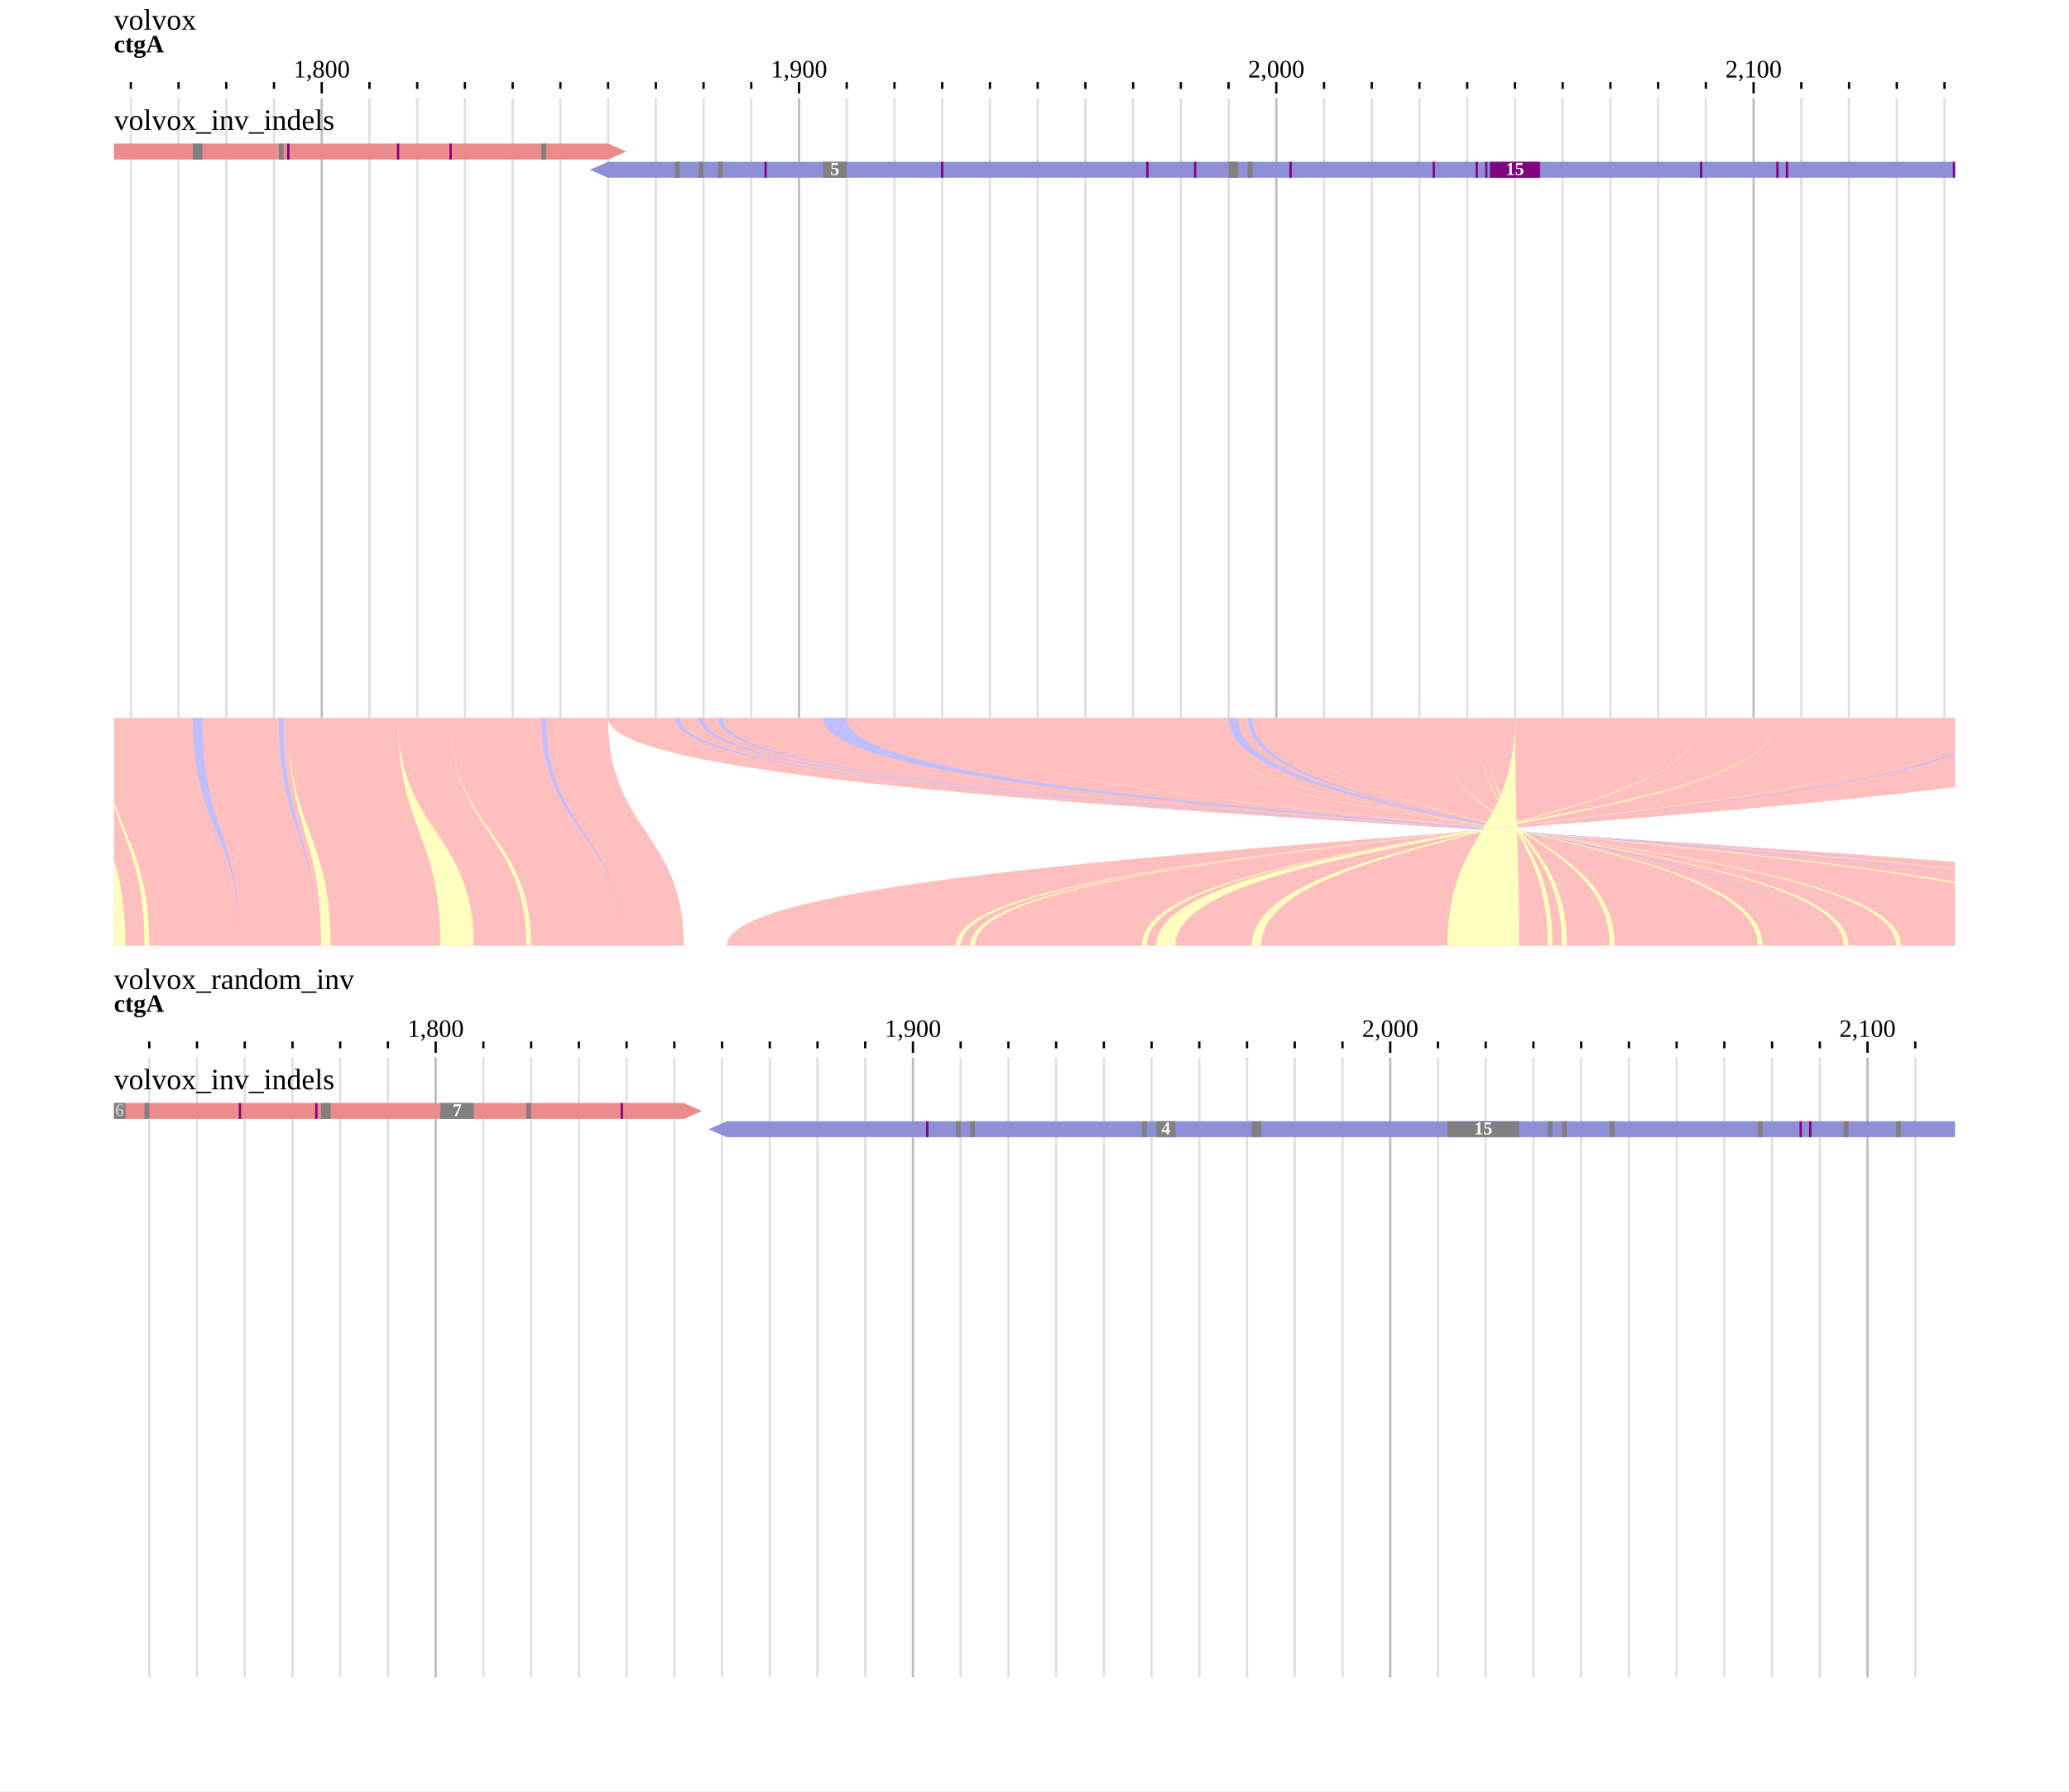
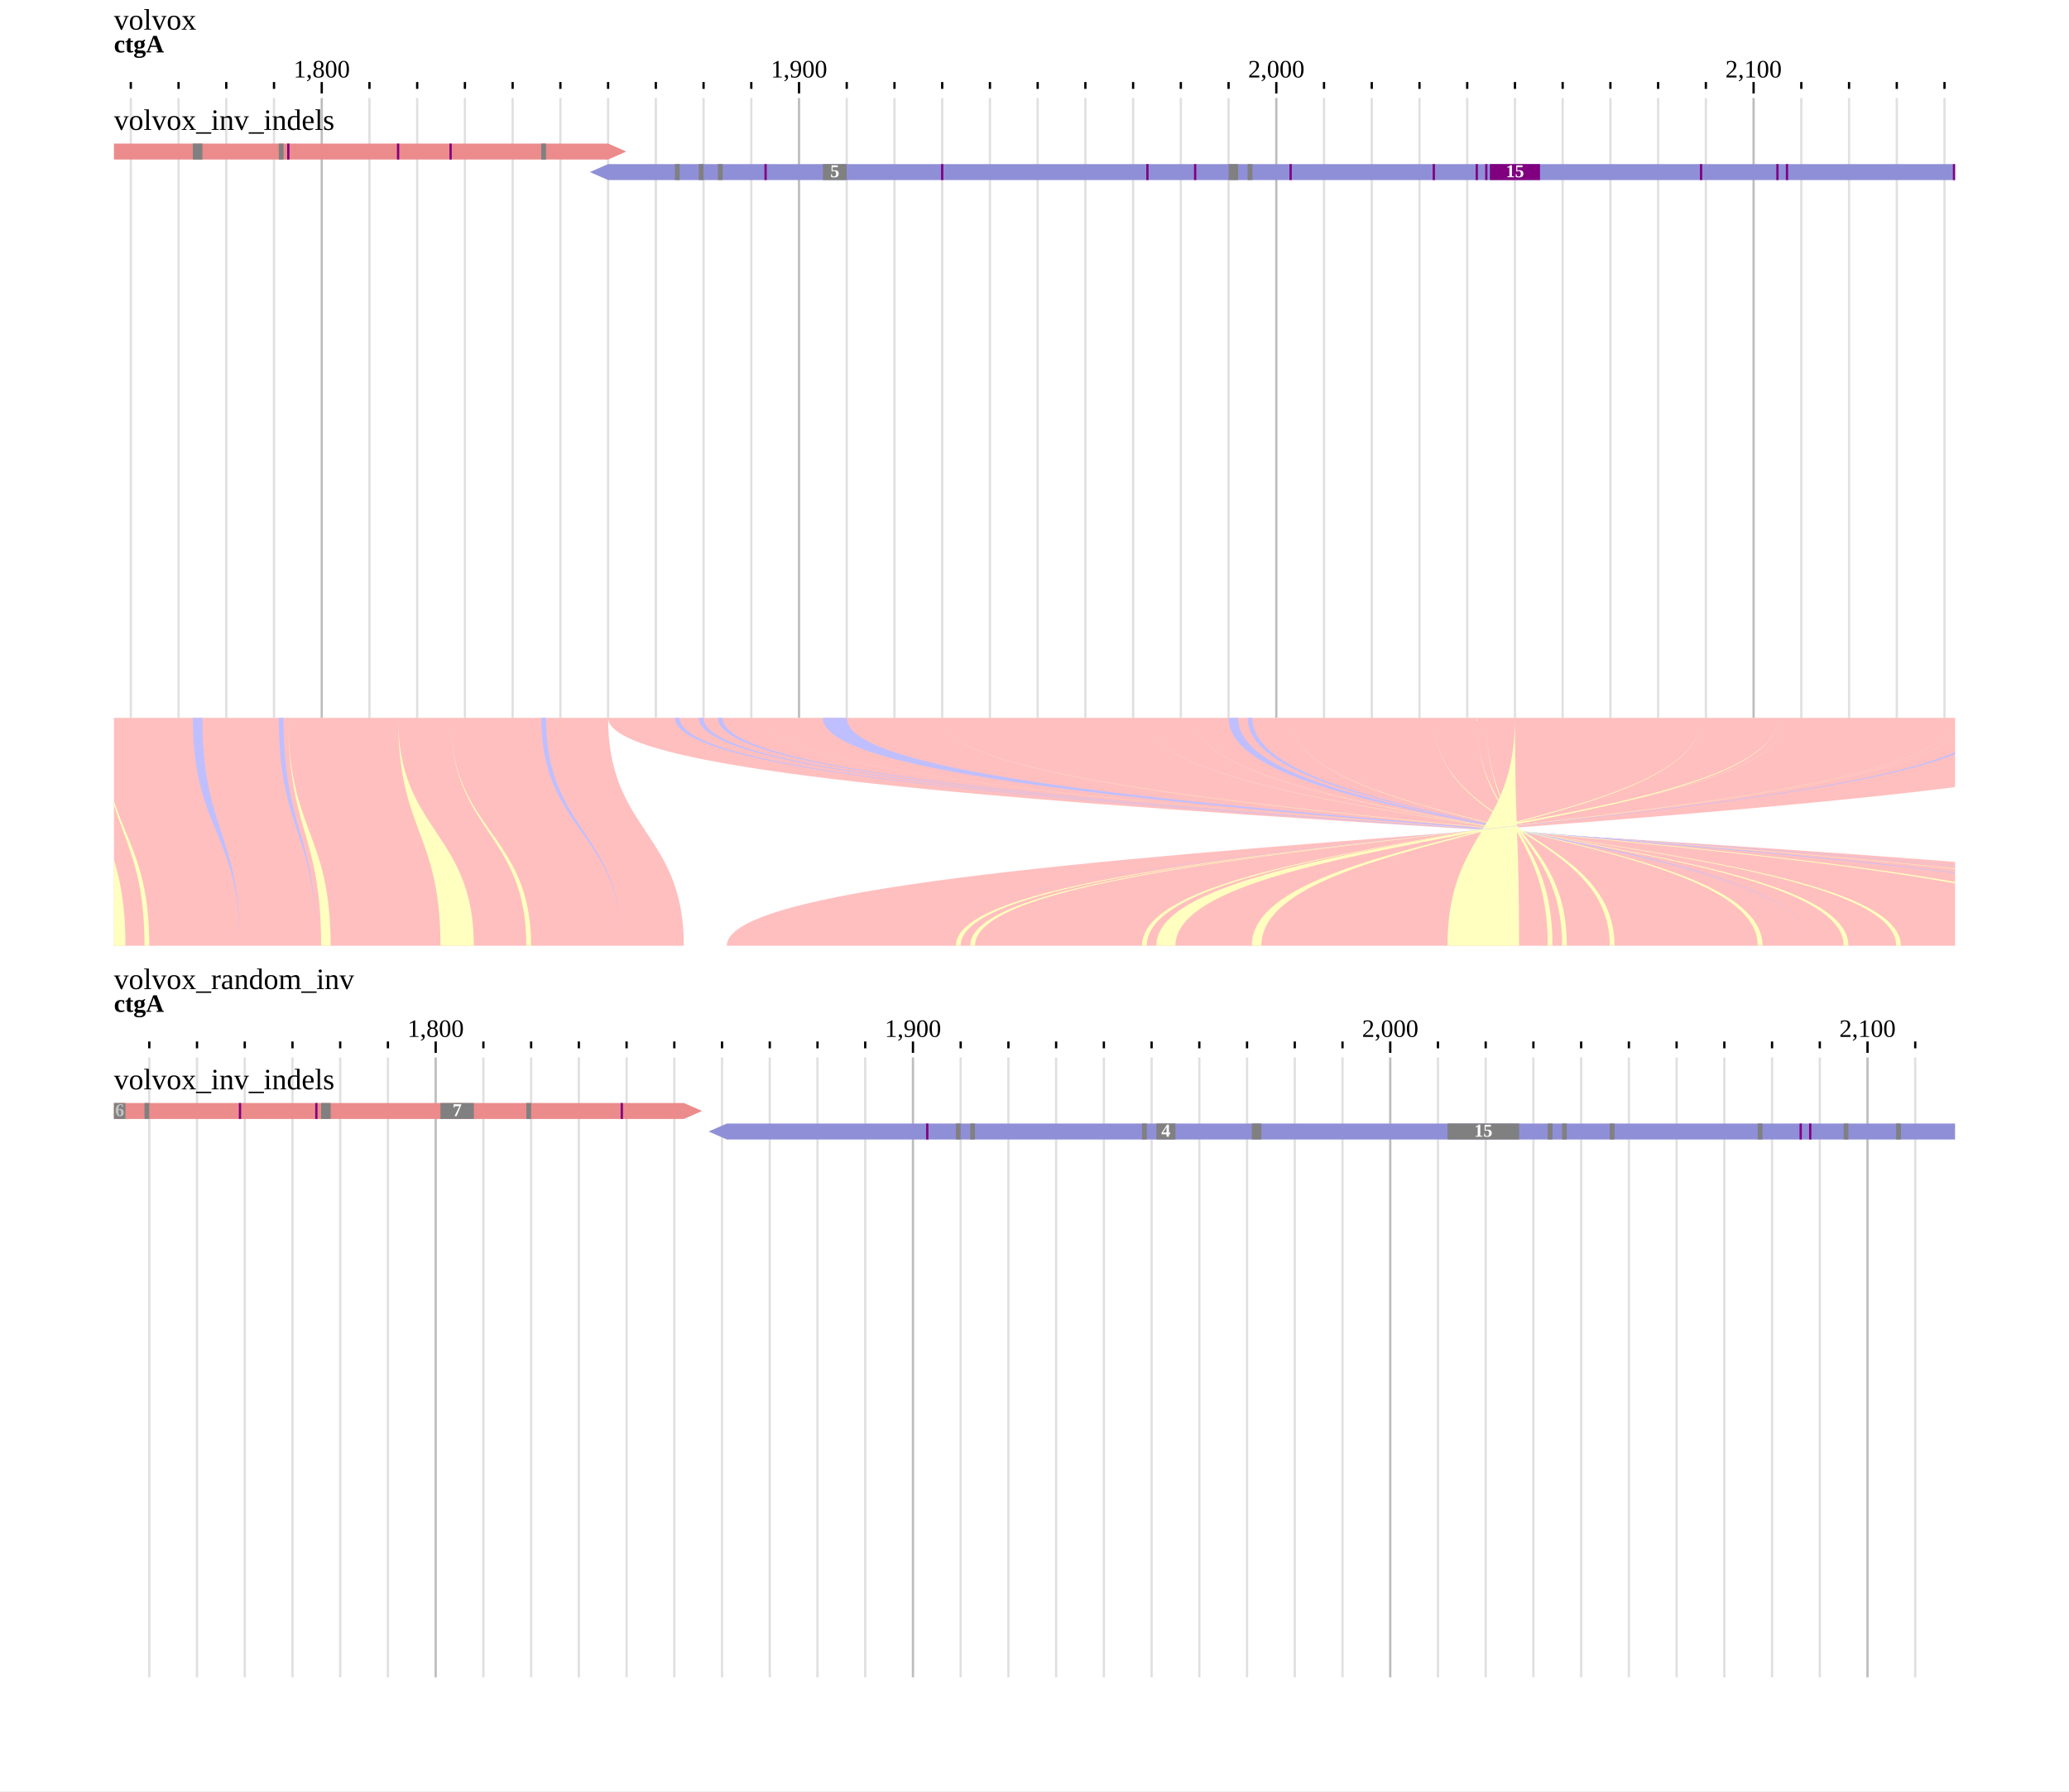
<svg xmlns="http://www.w3.org/2000/svg" width="908" height="786" viewBox="0 0 908 786">
  <rect width="908" height="786" fill="#ffffff" />
  <g transform="translate(0 0)">
    <g transform="translate(50 13)">
      <g transform="translate(0)">
        <text x="0" y="0" font-size="13" fill="#000000">volvox</text>
        <defs>
          <clipPath id="ruler-clip-0-0">
            <rect x="0" y="0" width="808" height="30" />
          </clipPath>
        </defs>
        <g clip-path="url(#ruler-clip-0-0)">
          <path d="M-327.73 23V28M-118.27 23V28M91.2 23V28M300.66 23V28M510.12 23V28M719.58 23V28M929.04 23V28M-474.35 23V26M-453.4 23V26M-432.46 23V26M-411.51 23V26M-390.56 23V26M-369.62 23V26M-348.67 23V26M-306.78 23V26M-285.83 23V26M-264.89 23V26M-243.94 23V26M-223 23V26M-202.05 23V26M-181.1 23V26M-160.16 23V26M-139.21 23V26M-97.32 23V26M-76.37 23V26M-55.43 23V26M-34.48 23V26M-13.54 23V26M7.41 23V26M28.36 23V26M49.3 23V26M70.25 23V26M112.14 23V26M133.09 23V26M154.03 23V26M174.98 23V26M195.93 23V26M216.87 23V26M237.82 23V26M258.76 23V26M279.71 23V26M321.6 23V26M342.55 23V26M363.49 23V26M384.44 23V26M405.39 23V26M426.33 23V26M447.28 23V26M468.22 23V26M489.17 23V26M531.06 23V26M552.01 23V26M572.95 23V26M593.9 23V26M614.85 23V26M635.79 23V26M656.74 23V26M677.68 23V26M698.63 23V26M740.52 23V26M761.47 23V26M782.42 23V26M803.36 23V26M824.31 23V26M845.25 23V26M866.2 23V26M887.15 23V26M908.09 23V26M949.98 23V26M970.93 23V26M991.88 23V26M1012.82 23V26M1033.77 23V26M1054.71 23V26M1075.66 23V26M1096.61 23V26M1117.55 23V26" stroke-width="1" stroke="#000000" fill="none" />
          <text x="91.2" y="21" text-anchor="middle" font-size="11" fill="#000000">1,800</text>
          <text x="300.66" y="21" text-anchor="middle" font-size="11" fill="#000000">1,900</text>
          <text x="510.12" y="21" text-anchor="middle" font-size="11" fill="#000000">2,000</text>
          <text x="719.58" y="21" text-anchor="middle" font-size="11" fill="#000000">2,100</text>
          <g transform="translate(0 0)">
            <defs>
              <clipPath id="reflabel-0-0-volvox:ctgA:1528:1910:0">
                <rect x="0" y="0" width="1122.84" height="13" />
              </clipPath>
            </defs>
            <g clip-path="url(#reflabel-0-0-volvox:ctgA:1528:1910:0)">
              <text x="0" y="10" font-size="11" font-weight="bold" fill="#000000">ctgA</text>
            </g>
          </g>
        </g>
      </g>
      <g transform="translate(0 30)">
        <defs>
          <clipPath id="gridline-clip-0-0">
            <rect x="0" y="0" width="808" height="272" />
          </clipPath>
        </defs>
        <g clip-path="url(#gridline-clip-0-0)">
          <path d="M-474.35 0V272M-453.4 0V272M-432.46 0V272M-411.51 0V272M-390.56 0V272M-369.62 0V272M-348.67 0V272M-306.78 0V272M-285.83 0V272M-264.89 0V272M-243.94 0V272M-223 0V272M-202.05 0V272M-181.1 0V272M-160.16 0V272M-139.21 0V272M-97.32 0V272M-76.37 0V272M-55.43 0V272M-34.48 0V272M-13.54 0V272M7.41 0V272M28.36 0V272M49.3 0V272M70.25 0V272M112.14 0V272M133.09 0V272M154.03 0V272M174.98 0V272M195.93 0V272M216.87 0V272M237.82 0V272M258.76 0V272M279.71 0V272M321.6 0V272M342.55 0V272M363.49 0V272M384.44 0V272M405.39 0V272M426.33 0V272M447.28 0V272M468.22 0V272M489.17 0V272M531.06 0V272M552.01 0V272M572.95 0V272M593.9 0V272M614.85 0V272M635.79 0V272M656.74 0V272M677.68 0V272M698.63 0V272M740.52 0V272M761.47 0V272M782.42 0V272M803.36 0V272M824.31 0V272M845.25 0V272M866.2 0V272M887.15 0V272M908.09 0V272M949.98 0V272M970.93 0V272M991.88 0V272M1012.82 0V272M1033.77 0V272M1054.71 0V272M1075.66 0V272M1096.61 0V272M1117.55 0V272" stroke-width="1" fill="none" stroke-opacity="0.122" stroke="#000000" />
          <path d="M-327.73 0V272M-118.27 0V272M91.2 0V272M300.66 0V272M510.12 0V272M719.58 0V272M929.04 0V272" stroke-width="1" fill="none" stroke-opacity="0.259" stroke="#000000" />
        </g>
      </g>
      <g transform="translate(0 30)">
        <g transform="translate(0 0)">
          <defs>
            <clipPath id="track-clip-0-0-volvox_inv_indels">
              <rect x="-50" y="20" width="858" height="250" />
            </clipPath>
          </defs>
          <g clip-path="url(#track-clip-0-0-volvox_inv_indels)">
            <g transform="translate(0 20)">
              <defs>
                <clipPath id="display-clip-0-0-0-0">
                  <rect x="0" y="0" width="808" height="250" />
                </clipPath>
              </defs>
              <g clip-path="url(#display-clip-0-0-0-0)">
                <g>
                  <clipPath id="svgcanvas-clip-0">
                    <path d="M0,0h808v250h-808Z" />
                  </clipPath>
                  <g clip-path="url(#svgcanvas-clip-0)">
                    <clipPath id="svgcanvas-clip-1">
-                       <path d="M0,0h808v16h-808Z" />
+                       <path d="M0,0h808v18h-808Z" />
                    </clipPath>
                    <g clip-path="url(#svgcanvas-clip-1)">
                      <path d="M956.27,0L30251.42,0L30259.42,3.5L30251.42,7L956.27,7Z" fill="rgb(236,139,139)" stroke="none" />
                      <path d="M-3677,0L216.87,0L224.87,3.5L216.87,7L-3677,7Z" fill="rgb(236,139,139)" stroke="none" />
-                       <path d="M914.38,8L216.87,8L208.87,11.5L216.87,15L914.38,15Z" fill="rgb(143,143,216)" stroke="none" />
+                       <path d="M914.38,9L216.87,9L208.87,12.5L216.87,16L914.38,16Z" fill="rgb(143,143,216)" stroke="none" />
                      <rect x="1090.32" y="0" width="2.09" height="7" fill="rgb(128,128,128)" />
                      <rect x="1153.16" y="0" width="4.19" height="7" fill="rgb(128,128,128)" />
                      <rect x="-340.29" y="0" width="2.09" height="7" fill="rgb(128,128,128)" />
                      <rect x="-329.82" y="0" width="2.09" height="7" fill="rgb(128,128,128)" />
                      <rect x="-292.12" y="0" width="2.09" height="7" fill="rgb(128,128,128)" />
                      <rect x="-248.13" y="0" width="2.09" height="7" fill="rgb(128,128,128)" />
                      <rect x="-220.9" y="0" width="10.47" height="7" fill="rgb(128,128,128)" />
                      <rect x="-189.48" y="0" width="2.09" height="7" fill="rgb(128,128,128)" />
                      <rect x="-183.2" y="0" width="2.09" height="7" fill="rgb(128,128,128)" />
                      <rect x="-118.27" y="0" width="2.09" height="7" fill="rgb(128,128,128)" />
                      <rect x="34.64" y="0" width="4.19" height="7" fill="rgb(128,128,128)" />
                      <rect x="72.34" y="0" width="2.09" height="7" fill="rgb(128,128,128)" />
                      <rect x="187.55" y="0" width="2.09" height="7" fill="rgb(128,128,128)" />
-                       <rect x="246.2" y="8" width="2.09" height="7" fill="rgb(128,128,128)" />
-                       <rect x="256.67" y="8" width="2.09" height="7" fill="rgb(128,128,128)" />
-                       <rect x="265.05" y="8" width="2.09" height="7" fill="rgb(128,128,128)" />
-                       <rect x="311.13" y="8" width="10.47" height="7" fill="rgb(128,128,128)" />
-                       <rect x="489.17" y="8" width="4.19" height="7" fill="rgb(128,128,128)" />
-                       <rect x="497.55" y="8" width="2.09" height="7" fill="rgb(128,128,128)" />
-                       <rect x="824.31" y="8" width="2.09" height="7" fill="rgb(128,128,128)" />
+                       <rect x="246.2" y="9" width="2.09" height="7" fill="rgb(128,128,128)" />
+                       <rect x="256.67" y="9" width="2.09" height="7" fill="rgb(128,128,128)" />
+                       <rect x="265.05" y="9" width="2.09" height="7" fill="rgb(128,128,128)" />
+                       <rect x="311.13" y="9" width="10.47" height="7" fill="rgb(128,128,128)" />
+                       <rect x="489.17" y="9" width="4.19" height="7" fill="rgb(128,128,128)" />
+                       <rect x="497.55" y="9" width="2.09" height="7" fill="rgb(128,128,128)" />
+                       <rect x="824.31" y="9" width="2.09" height="7" fill="rgb(128,128,128)" />
                      <rect x="-259.1" y="0" width="1" height="7" fill="rgb(128,0,128)" />
                      <rect x="-238.16" y="0" width="1" height="7" fill="rgb(128,0,128)" />
                      <rect x="-227.68" y="0" width="1" height="7" fill="rgb(128,0,128)" />
                      <rect x="-164.85" y="0" width="1" height="7" fill="rgb(128,0,128)" />
                      <rect x="-137.62" y="0" width="1" height="7" fill="rgb(128,0,128)" />
                      <rect x="-108.29" y="0" width="1" height="7" fill="rgb(128,0,128)" />
                      <rect x="-14.04" y="0" width="1" height="7" fill="rgb(128,0,128)" />
                      <rect x="-5.66" y="0" width="1" height="7" fill="rgb(128,0,128)" />
                      <rect x="76.03" y="0" width="1" height="7" fill="rgb(128,0,128)" />
                      <rect x="124.21" y="0" width="1" height="7" fill="rgb(128,0,128)" />
                      <rect x="147.25" y="0" width="1" height="7" fill="rgb(128,0,128)" />
-                       <rect x="285.49" y="8" width="1" height="7" fill="rgb(128,0,128)" />
-                       <rect x="362.99" y="8" width="1" height="7" fill="rgb(128,0,128)" />
-                       <rect x="453.06" y="8" width="1" height="7" fill="rgb(128,0,128)" />
-                       <rect x="474.01" y="8" width="1" height="7" fill="rgb(128,0,128)" />
-                       <rect x="515.9" y="8" width="1" height="7" fill="rgb(128,0,128)" />
-                       <rect x="578.74" y="8" width="1" height="7" fill="rgb(128,0,128)" />
-                       <rect x="597.59" y="8" width="1" height="7" fill="rgb(128,0,128)" />
-                       <rect x="601.78" y="8" width="1" height="7" fill="rgb(128,0,128)" />
-                       <rect x="603.85" y="8" width="22" height="7" fill="rgb(128,0,128)" />
-                       <rect x="696.04" y="8" width="1" height="7" fill="rgb(128,0,128)" />
-                       <rect x="729.55" y="8" width="1" height="7" fill="rgb(128,0,128)" />
-                       <rect x="733.74" y="8" width="1" height="7" fill="rgb(128,0,128)" />
-                       <rect x="807.05" y="8" width="1" height="7" fill="rgb(128,0,128)" />
-                       <rect x="811.24" y="8" width="1" height="7" fill="rgb(128,0,128)" />
+                       <rect x="285.49" y="9" width="1" height="7" fill="rgb(128,0,128)" />
+                       <rect x="362.99" y="9" width="1" height="7" fill="rgb(128,0,128)" />
+                       <rect x="453.06" y="9" width="1" height="7" fill="rgb(128,0,128)" />
+                       <rect x="474.01" y="9" width="1" height="7" fill="rgb(128,0,128)" />
+                       <rect x="515.9" y="9" width="1" height="7" fill="rgb(128,0,128)" />
+                       <rect x="578.74" y="9" width="1" height="7" fill="rgb(128,0,128)" />
+                       <rect x="597.59" y="9" width="1" height="7" fill="rgb(128,0,128)" />
+                       <rect x="601.78" y="9" width="1" height="7" fill="rgb(128,0,128)" />
+                       <rect x="603.85" y="9" width="22" height="7" fill="rgb(128,0,128)" />
+                       <rect x="696.04" y="9" width="1" height="7" fill="rgb(128,0,128)" />
+                       <rect x="729.55" y="9" width="1" height="7" fill="rgb(128,0,128)" />
+                       <rect x="733.74" y="9" width="1" height="7" fill="rgb(128,0,128)" />
+                       <rect x="807.05" y="9" width="1" height="7" fill="rgb(128,0,128)" />
+                       <rect x="811.24" y="9" width="1" height="7" fill="rgb(128,0,128)" />
                      <rect x="976.71" y="0" width="1" height="7" fill="rgb(128,0,128)" />
                      <rect x="985.09" y="0" width="1" height="7" fill="rgb(128,0,128)" />
                      <rect x="1029.08" y="0" width="1" height="7" fill="rgb(128,0,128)" />
                      <rect x="1050.02" y="0" width="1" height="7" fill="rgb(128,0,128)" />
                      <rect x="1079.35" y="0" width="1" height="7" fill="rgb(128,0,128)" />
                      <rect x="1175.7" y="0" width="1" height="7" fill="rgb(128,0,128)" />
                      <rect x="1207.12" y="0" width="1" height="7" fill="rgb(128,0,128)" />
                    </g>
                  </g>
-                   <text x="316.37" y="11.5" fill="#fff" font-size="8" font-weight="bold" text-anchor="middle" dominant-baseline="middle">5</text>
-                   <text x="614.85" y="11.5" fill="#fff" font-size="8" font-weight="bold" text-anchor="middle" dominant-baseline="middle">15</text>
+                   <text x="316.37" y="12.5" fill="#fff" font-size="8" font-weight="bold" text-anchor="middle" dominant-baseline="middle">5</text>
+                   <text x="614.85" y="12.5" fill="#fff" font-size="8" font-weight="bold" text-anchor="middle" dominant-baseline="middle">15</text>
                </g>
              </g>
            </g>
          </g>
          <text x="0" y="14" font-size="13" fill="#000000">volvox_inv_indels</text>
        </g>
      </g>
      <g transform="translate(0 30)">
        <defs>
          <clipPath id="highlight-clip-0-0">
            <rect x="0" y="0" width="808" height="272" />
          </clipPath>
        </defs>
        <g clip-path="url(#highlight-clip-0-0)" />
      </g>
    </g>
  </g>
  <g transform="translate(0 315)">
    <g transform="translate(50 0)">
      <defs>
        <clipPath id="synclip-0-0">
          <rect x="0" y="0" width="808" height="100" />
        </clipPath>
      </defs>
      <g clip-path="url(#synclip-0-0)">
        <rect width="808" height="100" fill="#fff" />
        <g>
          <g>
            <path d="M-3677,0C-3677,50 -3620.72,50 -3620.72,100L250.11,100C250.11,50 216.87,50 216.87,0Z" fill="rgb(255,0,0)" fill-opacity="0.25" stroke="none" />
            <path d="M-13.54,0C-13.54,50 -7.52,50 -7.52,100L5.05,100C5.05,50 -13.54,50 -13.54,0Z" fill="rgb(255,255,191)" stroke="none" />
            <path d="M-5.16,0C-5.16,50 13.42,50 13.42,100L15.52,100C15.52,50 -5.16,50 -5.16,0Z" fill="rgb(255,255,191)" stroke="none" />
            <path d="M34.64,0C34.64,50 55.32,50 55.32,100L55.32,100C55.32,50 38.83,50 38.83,0Z" fill="rgb(191,191,255)" stroke="none" />
            <path d="M72.34,0C72.34,50 88.83,50 88.83,100L88.83,100C88.83,50 74.44,50 74.44,0Z" fill="rgb(191,191,255)" stroke="none" />
            <path d="M76.53,0C76.53,50 90.92,50 90.92,100L95.11,100C95.11,50 76.53,50 76.53,0Z" fill="rgb(255,255,191)" stroke="none" />
            <path d="M124.71,0C124.71,50 143.29,50 143.29,100L157.95,100C157.95,50 124.71,50 124.71,0Z" fill="rgb(255,255,191)" stroke="none" />
            <path d="M147.75,0C147.75,50 180.99,50 180.99,100L183.09,100C183.09,50 147.75,50 147.75,0Z" fill="rgb(255,255,191)" stroke="none" />
            <path d="M187.55,0C187.55,50 222.88,50 222.88,100L222.88,100C222.88,50 189.64,50 189.64,0Z" fill="rgb(191,191,255)" stroke="none" />
            <path d="M914.38,0C914.38,50 268.97,50 268.97,100L1010.46,100C1010.46,50 216.87,50 216.87,0Z" fill="rgb(255,0,0)" fill-opacity="0.25" stroke="none" />
            <path d="M246.2,0C246.2,50 981.13,50 981.13,100L981.13,100C981.13,50 248.29,50 248.29,0Z" fill="rgb(191,191,255)" stroke="none" />
            <path d="M256.67,0C256.67,50 972.75,50 972.75,100L972.75,100C972.75,50 258.76,50 258.76,0Z" fill="rgb(191,191,255)" stroke="none" />
            <path d="M265.05,0C265.05,50 966.47,50 966.47,100L966.47,100C966.47,50 267.14,50 267.14,0Z" fill="rgb(191,191,255)" stroke="none" />
            <path d="M285.99,0C285.99,50 947.62,50 947.62,100L945.52,100C945.52,50 285.99,50 285.99,0Z" fill="rgb(255,255,191)" stroke="none" />
            <path d="M311.13,0C311.13,50 920.39,50 920.39,100L920.39,100C920.39,50 321.6,50 321.6,0Z" fill="rgb(191,191,255)" stroke="none" />
            <path d="M363.49,0C363.49,50 878.5,50 878.5,100L874.31,100C874.31,50 363.49,50 363.49,0Z" fill="rgb(255,255,191)" stroke="none" />
            <path d="M453.56,0C453.56,50 784.24,50 784.24,100L782.14,100C782.14,50 453.56,50 453.56,0Z" fill="rgb(255,255,191)" stroke="none" />
            <path d="M474.51,0C474.51,50 761.2,50 761.2,100L759.1,100C759.1,50 474.51,50 474.51,0Z" fill="rgb(255,255,191)" stroke="none" />
            <path d="M489.17,0C489.17,50 744.44,50 744.44,100L744.44,100C744.44,50 493.36,50 493.36,0Z" fill="rgb(191,191,255)" stroke="none" />
            <path d="M497.55,0C497.55,50 740.25,50 740.25,100L740.25,100C740.25,50 499.64,50 499.64,0Z" fill="rgb(191,191,255)" stroke="none" />
            <path d="M516.4,0C516.4,50 723.5,50 723.5,100L721.4,100C721.4,50 516.4,50 516.4,0Z" fill="rgb(255,255,191)" stroke="none" />
            <path d="M579.24,0C579.24,50 658.56,50 658.56,100L656.47,100C656.47,50 579.24,50 579.24,0Z" fill="rgb(255,255,191)" stroke="none" />
            <path d="M598.09,0C598.09,50 637.62,50 637.62,100L635.52,100C635.52,50 598.09,50 598.09,0Z" fill="rgb(255,255,191)" stroke="none" />
            <path d="M602.28,0C602.28,50 631.33,50 631.33,100L629.24,100C629.24,50 602.28,50 602.28,0Z" fill="rgb(255,255,191)" stroke="none" />
            <path d="M614.85,0C614.85,50 616.67,50 616.67,100L585.25,100C585.25,50 614.85,50 614.85,0Z" fill="rgb(255,255,191)" stroke="none" />
            <path d="M696.54,0C696.54,50 503.56,50 503.56,100L499.37,100C499.37,50 696.54,50 696.54,0Z" fill="rgb(255,255,191)" stroke="none" />
            <path d="M730.05,0C730.05,50 465.86,50 465.86,100L457.48,100C457.48,50 730.05,50 730.05,0Z" fill="rgb(255,255,191)" stroke="none" />
            <path d="M734.24,0C734.24,50 453.29,50 453.29,100L451.2,100C451.2,50 734.24,50 734.24,0Z" fill="rgb(255,255,191)" stroke="none" />
            <path d="M807.55,0C807.55,50 377.89,50 377.89,100L375.79,100C375.79,50 807.55,50 807.55,0Z" fill="rgb(255,255,191)" stroke="none" />
            <path d="M811.74,0C811.74,50 371.6,50 371.6,100L369.51,100C369.51,50 811.74,50 811.74,0Z" fill="rgb(255,255,191)" stroke="none" />
            <path d="M824.31,0C824.31,50 356.94,50 356.94,100L356.94,100C356.94,50 826.4,50 826.4,0Z" fill="rgb(191,191,255)" stroke="none" />
          </g>
        </g>
      </g>
    </g>
  </g>
  <g transform="translate(0 415)">
    <g transform="translate(50 19)">
      <g transform="translate(0)">
        <text x="0" y="0" font-size="13" fill="#000000">volvox_random_inv</text>
        <defs>
          <clipPath id="ruler-clip-0-1">
            <rect x="0" y="0" width="808" height="30" />
          </clipPath>
        </defs>
        <g clip-path="url(#ruler-clip-0-1)">
          <path d="M-277.73 23V28M-68.27 23V28M141.2 23V28M350.66 23V28M560.12 23V28M769.58 23V28M979.04 23V28M-424.35 23V26M-403.4 23V26M-382.46 23V26M-361.51 23V26M-340.56 23V26M-319.62 23V26M-298.67 23V26M-256.78 23V26M-235.83 23V26M-214.89 23V26M-193.94 23V26M-173 23V26M-152.05 23V26M-131.1 23V26M-110.16 23V26M-89.21 23V26M-47.32 23V26M-26.37 23V26M-5.43 23V26M15.52 23V26M36.46 23V26M57.41 23V26M78.36 23V26M99.3 23V26M120.25 23V26M162.14 23V26M183.09 23V26M204.03 23V26M224.98 23V26M245.93 23V26M266.87 23V26M287.82 23V26M308.76 23V26M329.71 23V26M371.6 23V26M392.55 23V26M413.49 23V26M434.44 23V26M455.39 23V26M476.33 23V26M497.28 23V26M518.22 23V26M539.17 23V26M581.06 23V26M602.01 23V26M622.95 23V26M643.9 23V26M664.85 23V26M685.79 23V26M706.74 23V26M727.68 23V26M748.63 23V26M790.52 23V26M811.47 23V26M832.42 23V26M853.36 23V26M874.31 23V26M895.25 23V26M916.2 23V26M937.15 23V26M958.09 23V26M999.98 23V26M1020.93 23V26M1041.88 23V26M1062.82 23V26M1083.77 23V26M1104.71 23V26M1125.66 23V26M1146.61 23V26M1167.55 23V26" stroke-width="1" stroke="#000000" fill="none" />
          <text x="141.2" y="21" text-anchor="middle" font-size="11" fill="#000000">1,800</text>
          <text x="350.66" y="21" text-anchor="middle" font-size="11" fill="#000000">1,900</text>
          <text x="560.12" y="21" text-anchor="middle" font-size="11" fill="#000000">2,000</text>
          <text x="769.58" y="21" text-anchor="middle" font-size="11" fill="#000000">2,100</text>
          <g transform="translate(0 0)">
            <defs>
              <clipPath id="reflabel-0-1-volvox_random_inv:ctgA:1528:1910:0">
                <rect x="0" y="0" width="1172.84" height="13" />
              </clipPath>
            </defs>
            <g clip-path="url(#reflabel-0-1-volvox_random_inv:ctgA:1528:1910:0)">
              <text x="0" y="10" font-size="11" font-weight="bold" fill="#000000">ctgA</text>
            </g>
          </g>
        </g>
      </g>
      <g transform="translate(0 30)">
        <defs>
          <clipPath id="gridline-clip-0-1">
            <rect x="0" y="0" width="808" height="272" />
          </clipPath>
        </defs>
        <g clip-path="url(#gridline-clip-0-1)">
          <path d="M-424.35 0V272M-403.4 0V272M-382.46 0V272M-361.51 0V272M-340.56 0V272M-319.62 0V272M-298.67 0V272M-256.78 0V272M-235.83 0V272M-214.89 0V272M-193.94 0V272M-173 0V272M-152.05 0V272M-131.1 0V272M-110.16 0V272M-89.21 0V272M-47.32 0V272M-26.37 0V272M-5.43 0V272M15.52 0V272M36.46 0V272M57.41 0V272M78.36 0V272M99.3 0V272M120.25 0V272M162.14 0V272M183.09 0V272M204.03 0V272M224.98 0V272M245.93 0V272M266.87 0V272M287.82 0V272M308.76 0V272M329.71 0V272M371.6 0V272M392.55 0V272M413.49 0V272M434.44 0V272M455.39 0V272M476.33 0V272M497.28 0V272M518.22 0V272M539.17 0V272M581.06 0V272M602.01 0V272M622.95 0V272M643.9 0V272M664.85 0V272M685.79 0V272M706.74 0V272M727.68 0V272M748.63 0V272M790.52 0V272M811.47 0V272M832.42 0V272M853.36 0V272M874.31 0V272M895.25 0V272M916.2 0V272M937.15 0V272M958.09 0V272M999.98 0V272M1020.93 0V272M1041.88 0V272M1062.82 0V272M1083.77 0V272M1104.71 0V272M1125.66 0V272M1146.61 0V272M1167.55 0V272" stroke-width="1" fill="none" stroke-opacity="0.122" stroke="#000000" />
          <path d="M-277.73 0V272M-68.27 0V272M141.2 0V272M350.66 0V272M560.12 0V272M769.58 0V272M979.04 0V272" stroke-width="1" fill="none" stroke-opacity="0.259" stroke="#000000" />
        </g>
      </g>
      <g transform="translate(0 30)">
        <g transform="translate(0 0)">
          <defs>
            <clipPath id="track-clip-0-1-volvox_inv_indels">
              <rect x="-50" y="20" width="858" height="250" />
            </clipPath>
          </defs>
          <g clip-path="url(#track-clip-0-1-volvox_inv_indels)">
            <g transform="translate(0 20)">
              <defs>
                <clipPath id="display-clip-0-1-0-0">
                  <rect x="0" y="0" width="808" height="250" />
                </clipPath>
              </defs>
              <g clip-path="url(#display-clip-0-1-0-0)">
                <g>
                  <clipPath id="svgcanvas-clip-2">
                    <path d="M0,0h808v250h-808Z" />
                  </clipPath>
                  <g clip-path="url(#svgcanvas-clip-2)">
                    <clipPath id="svgcanvas-clip-3">
-                       <path d="M0,0h808v16h-808Z" />
+                       <path d="M0,0h808v18h-808Z" />
                    </clipPath>
                    <g clip-path="url(#svgcanvas-clip-3)">
                      <path d="M1010.46,0L29729.59,0L29737.59,3.5L29729.59,7L1010.46,7Z" fill="rgb(236,139,139)" stroke="none" />
                      <path d="M-3620.72,0L250.11,0L258.11,3.5L250.11,7L-3620.72,7Z" fill="rgb(236,139,139)" stroke="none" />
-                       <path d="M1010.46,8L268.97,8L260.97,11.5L268.97,15L1010.46,15Z" fill="rgb(143,143,216)" stroke="none" />
+                       <path d="M1010.46,9L268.97,9L260.97,12.5L268.97,16L1010.46,16Z" fill="rgb(143,143,216)" stroke="none" />
                      <rect x="1031.4" y="0" width="2.09" height="7" fill="rgb(128,128,128)" />
                      <rect x="1041.88" y="0" width="4.19" height="7" fill="rgb(128,128,128)" />
                      <rect x="1090.05" y="0" width="2.09" height="7" fill="rgb(128,128,128)" />
                      <rect x="1113.09" y="0" width="2.09" height="7" fill="rgb(128,128,128)" />
                      <rect x="1144.51" y="0" width="2.09" height="7" fill="rgb(128,128,128)" />
                      <rect x="-267.25" y="0" width="2.09" height="7" fill="rgb(128,128,128)" />
                      <rect x="-246.31" y="0" width="2.09" height="7" fill="rgb(128,128,128)" />
                      <rect x="-233.74" y="0" width="2.09" height="7" fill="rgb(128,128,128)" />
                      <rect x="-183.47" y="0" width="14.66" height="7" fill="rgb(128,128,128)" />
                      <rect x="-141.58" y="0" width="10.47" height="7" fill="rgb(128,128,128)" />
                      <rect x="-103.87" y="0" width="2.09" height="7" fill="rgb(128,128,128)" />
                      <rect x="-7.52" y="0" width="12.57" height="7" fill="rgb(128,128,128)" />
                      <rect x="13.42" y="0" width="2.09" height="7" fill="rgb(128,128,128)" />
                      <rect x="90.92" y="0" width="4.19" height="7" fill="rgb(128,128,128)" />
                      <rect x="143.29" y="0" width="14.66" height="7" fill="rgb(128,128,128)" />
                      <rect x="180.99" y="0" width="2.09" height="7" fill="rgb(128,128,128)" />
-                       <rect x="369.51" y="8" width="2.09" height="7" fill="rgb(128,128,128)" />
-                       <rect x="375.79" y="8" width="2.09" height="7" fill="rgb(128,128,128)" />
-                       <rect x="451.2" y="8" width="2.09" height="7" fill="rgb(128,128,128)" />
-                       <rect x="457.48" y="8" width="8.38" height="7" fill="rgb(128,128,128)" />
-                       <rect x="499.37" y="8" width="4.19" height="7" fill="rgb(128,128,128)" />
-                       <rect x="585.25" y="8" width="31.42" height="7" fill="rgb(128,128,128)" />
-                       <rect x="629.24" y="8" width="2.09" height="7" fill="rgb(128,128,128)" />
-                       <rect x="635.52" y="8" width="2.09" height="7" fill="rgb(128,128,128)" />
-                       <rect x="656.47" y="8" width="2.09" height="7" fill="rgb(128,128,128)" />
-                       <rect x="721.4" y="8" width="2.09" height="7" fill="rgb(128,128,128)" />
-                       <rect x="759.1" y="8" width="2.09" height="7" fill="rgb(128,128,128)" />
-                       <rect x="782.14" y="8" width="2.09" height="7" fill="rgb(128,128,128)" />
-                       <rect x="874.31" y="8" width="4.19" height="7" fill="rgb(128,128,128)" />
-                       <rect x="945.52" y="8" width="2.09" height="7" fill="rgb(128,128,128)" />
+                       <rect x="369.51" y="9" width="2.09" height="7" fill="rgb(128,128,128)" />
+                       <rect x="375.79" y="9" width="2.09" height="7" fill="rgb(128,128,128)" />
+                       <rect x="451.2" y="9" width="2.09" height="7" fill="rgb(128,128,128)" />
+                       <rect x="457.48" y="9" width="8.38" height="7" fill="rgb(128,128,128)" />
+                       <rect x="499.37" y="9" width="4.19" height="7" fill="rgb(128,128,128)" />
+                       <rect x="585.25" y="9" width="31.42" height="7" fill="rgb(128,128,128)" />
+                       <rect x="629.24" y="9" width="2.09" height="7" fill="rgb(128,128,128)" />
+                       <rect x="635.52" y="9" width="2.09" height="7" fill="rgb(128,128,128)" />
+                       <rect x="656.47" y="9" width="2.09" height="7" fill="rgb(128,128,128)" />
+                       <rect x="721.4" y="9" width="2.09" height="7" fill="rgb(128,128,128)" />
+                       <rect x="759.1" y="9" width="2.09" height="7" fill="rgb(128,128,128)" />
+                       <rect x="782.14" y="9" width="2.09" height="7" fill="rgb(128,128,128)" />
+                       <rect x="874.31" y="9" width="4.19" height="7" fill="rgb(128,128,128)" />
+                       <rect x="945.52" y="9" width="2.09" height="7" fill="rgb(128,128,128)" />
                      <rect x="-343.16" y="0" width="1" height="7" fill="rgb(128,0,128)" />
                      <rect x="-334.78" y="0" width="1" height="7" fill="rgb(128,0,128)" />
                      <rect x="-299.17" y="0" width="1" height="7" fill="rgb(128,0,128)" />
                      <rect x="-255.19" y="0" width="1" height="7" fill="rgb(128,0,128)" />
                      <rect x="-225.86" y="0" width="1" height="7" fill="rgb(128,0,128)" />
                      <rect x="-204.91" y="0" width="1" height="7" fill="rgb(128,0,128)" />
                      <rect x="-200.73" y="0" width="1" height="7" fill="rgb(128,0,128)" />
                      <rect x="-112.75" y="0" width="1" height="7" fill="rgb(128,0,128)" />
                      <rect x="54.82" y="0" width="1" height="7" fill="rgb(128,0,128)" />
                      <rect x="88.33" y="0" width="1" height="7" fill="rgb(128,0,128)" />
                      <rect x="222.38" y="0" width="1" height="7" fill="rgb(128,0,128)" />
-                       <rect x="356.44" y="8" width="1" height="7" fill="rgb(128,0,128)" />
-                       <rect x="739.75" y="8" width="1" height="7" fill="rgb(128,0,128)" />
-                       <rect x="743.94" y="8" width="1" height="7" fill="rgb(128,0,128)" />
-                       <rect x="919.89" y="8" width="1" height="7" fill="rgb(128,0,128)" />
-                       <rect x="965.97" y="8" width="1" height="7" fill="rgb(128,0,128)" />
-                       <rect x="972.25" y="8" width="1" height="7" fill="rgb(128,0,128)" />
-                       <rect x="980.63" y="8" width="1" height="7" fill="rgb(128,0,128)" />
+                       <rect x="356.44" y="9" width="1" height="7" fill="rgb(128,0,128)" />
+                       <rect x="739.75" y="9" width="1" height="7" fill="rgb(128,0,128)" />
+                       <rect x="743.94" y="9" width="1" height="7" fill="rgb(128,0,128)" />
+                       <rect x="919.89" y="9" width="1" height="7" fill="rgb(128,0,128)" />
+                       <rect x="965.97" y="9" width="1" height="7" fill="rgb(128,0,128)" />
+                       <rect x="972.25" y="9" width="1" height="7" fill="rgb(128,0,128)" />
+                       <rect x="980.63" y="9" width="1" height="7" fill="rgb(128,0,128)" />
                      <rect x="1156.58" y="0" width="1" height="7" fill="rgb(128,0,128)" />
                    </g>
                  </g>
                  <text x="2.52" y="3.5" fill="rgb(255,255,255)" fill-opacity="0.526" font-size="8" font-weight="bold" text-anchor="middle" dominant-baseline="middle">6</text>
                  <text x="150.62" y="3.5" fill="#fff" font-size="8" font-weight="bold" text-anchor="middle" dominant-baseline="middle">7</text>
-                   <text x="461.67" y="11.5" fill="rgb(255,255,255)" fill-opacity="0.983" font-size="8" font-weight="bold" text-anchor="middle" dominant-baseline="middle">4</text>
-                   <text x="600.96" y="11.5" fill="#fff" font-size="8" font-weight="bold" text-anchor="middle" dominant-baseline="middle">15</text>
+                   <text x="461.67" y="12.5" fill="rgb(255,255,255)" fill-opacity="0.983" font-size="8" font-weight="bold" text-anchor="middle" dominant-baseline="middle">4</text>
+                   <text x="600.96" y="12.5" fill="#fff" font-size="8" font-weight="bold" text-anchor="middle" dominant-baseline="middle">15</text>
                </g>
              </g>
            </g>
          </g>
          <text x="0" y="14" font-size="13" fill="#000000">volvox_inv_indels</text>
        </g>
      </g>
      <g transform="translate(0 30)">
        <defs>
          <clipPath id="highlight-clip-0-1">
            <rect x="0" y="0" width="808" height="272" />
          </clipPath>
        </defs>
        <g clip-path="url(#highlight-clip-0-1)" />
      </g>
    </g>
  </g>
</svg>
